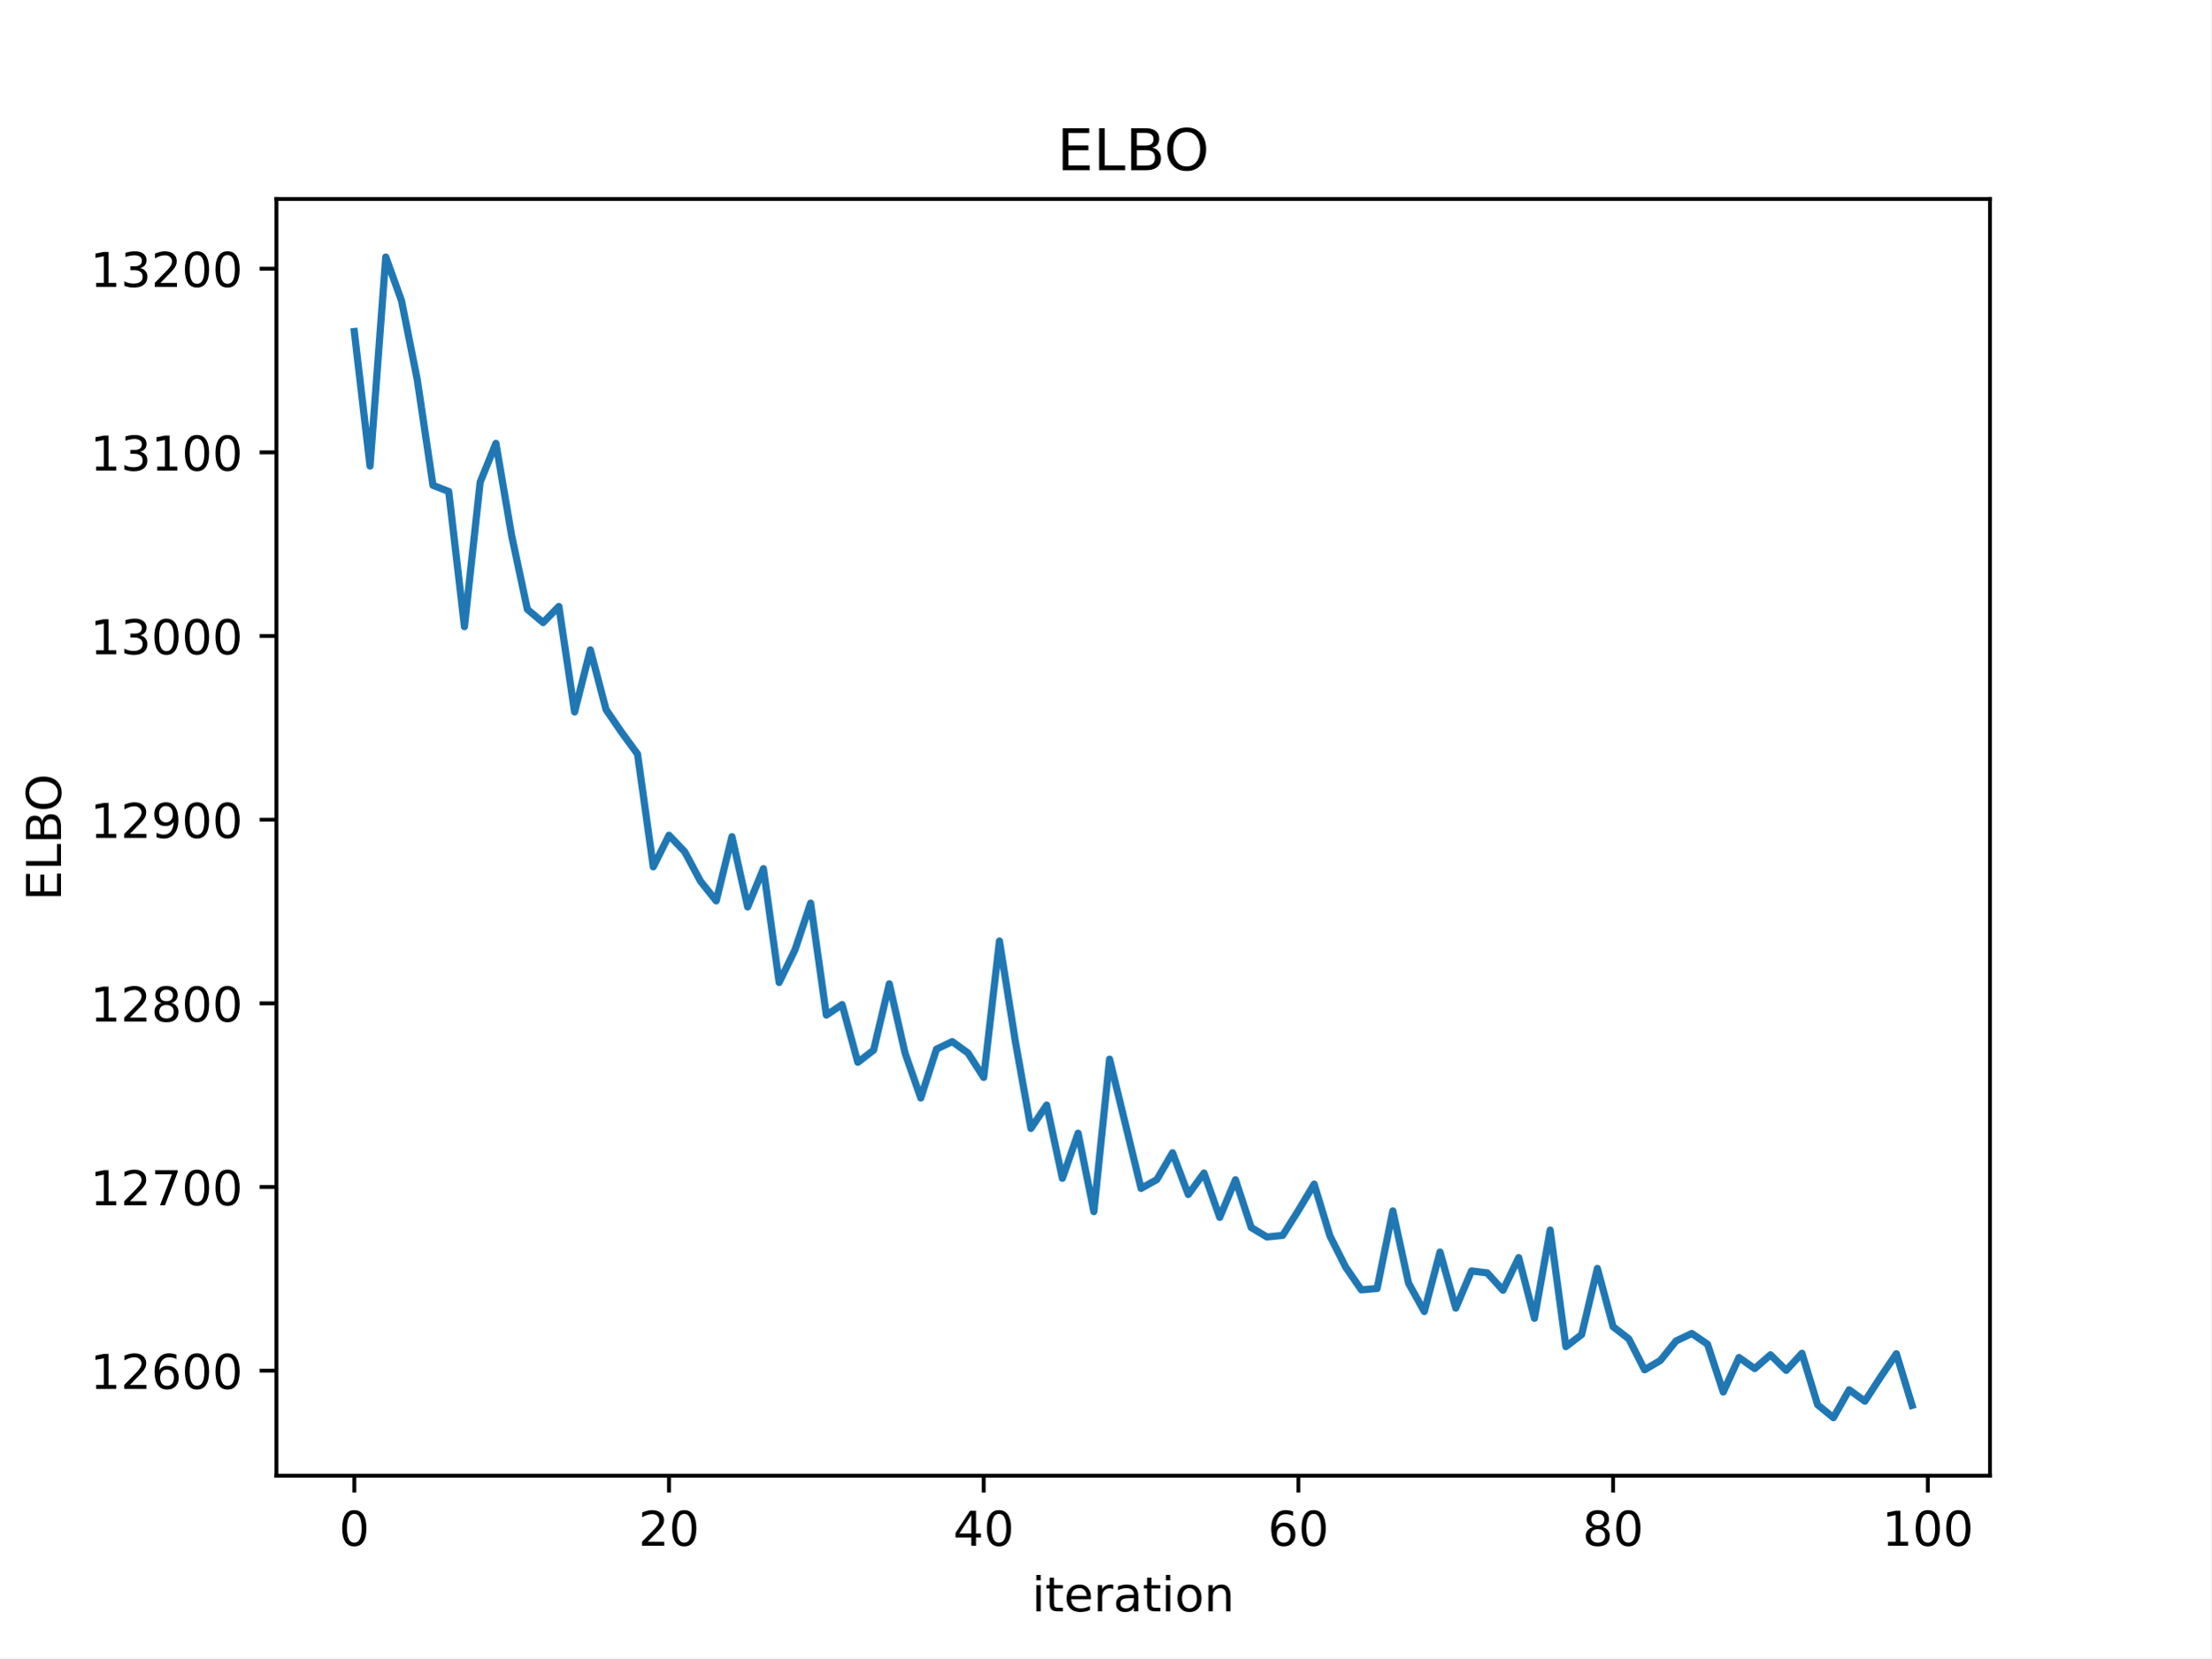
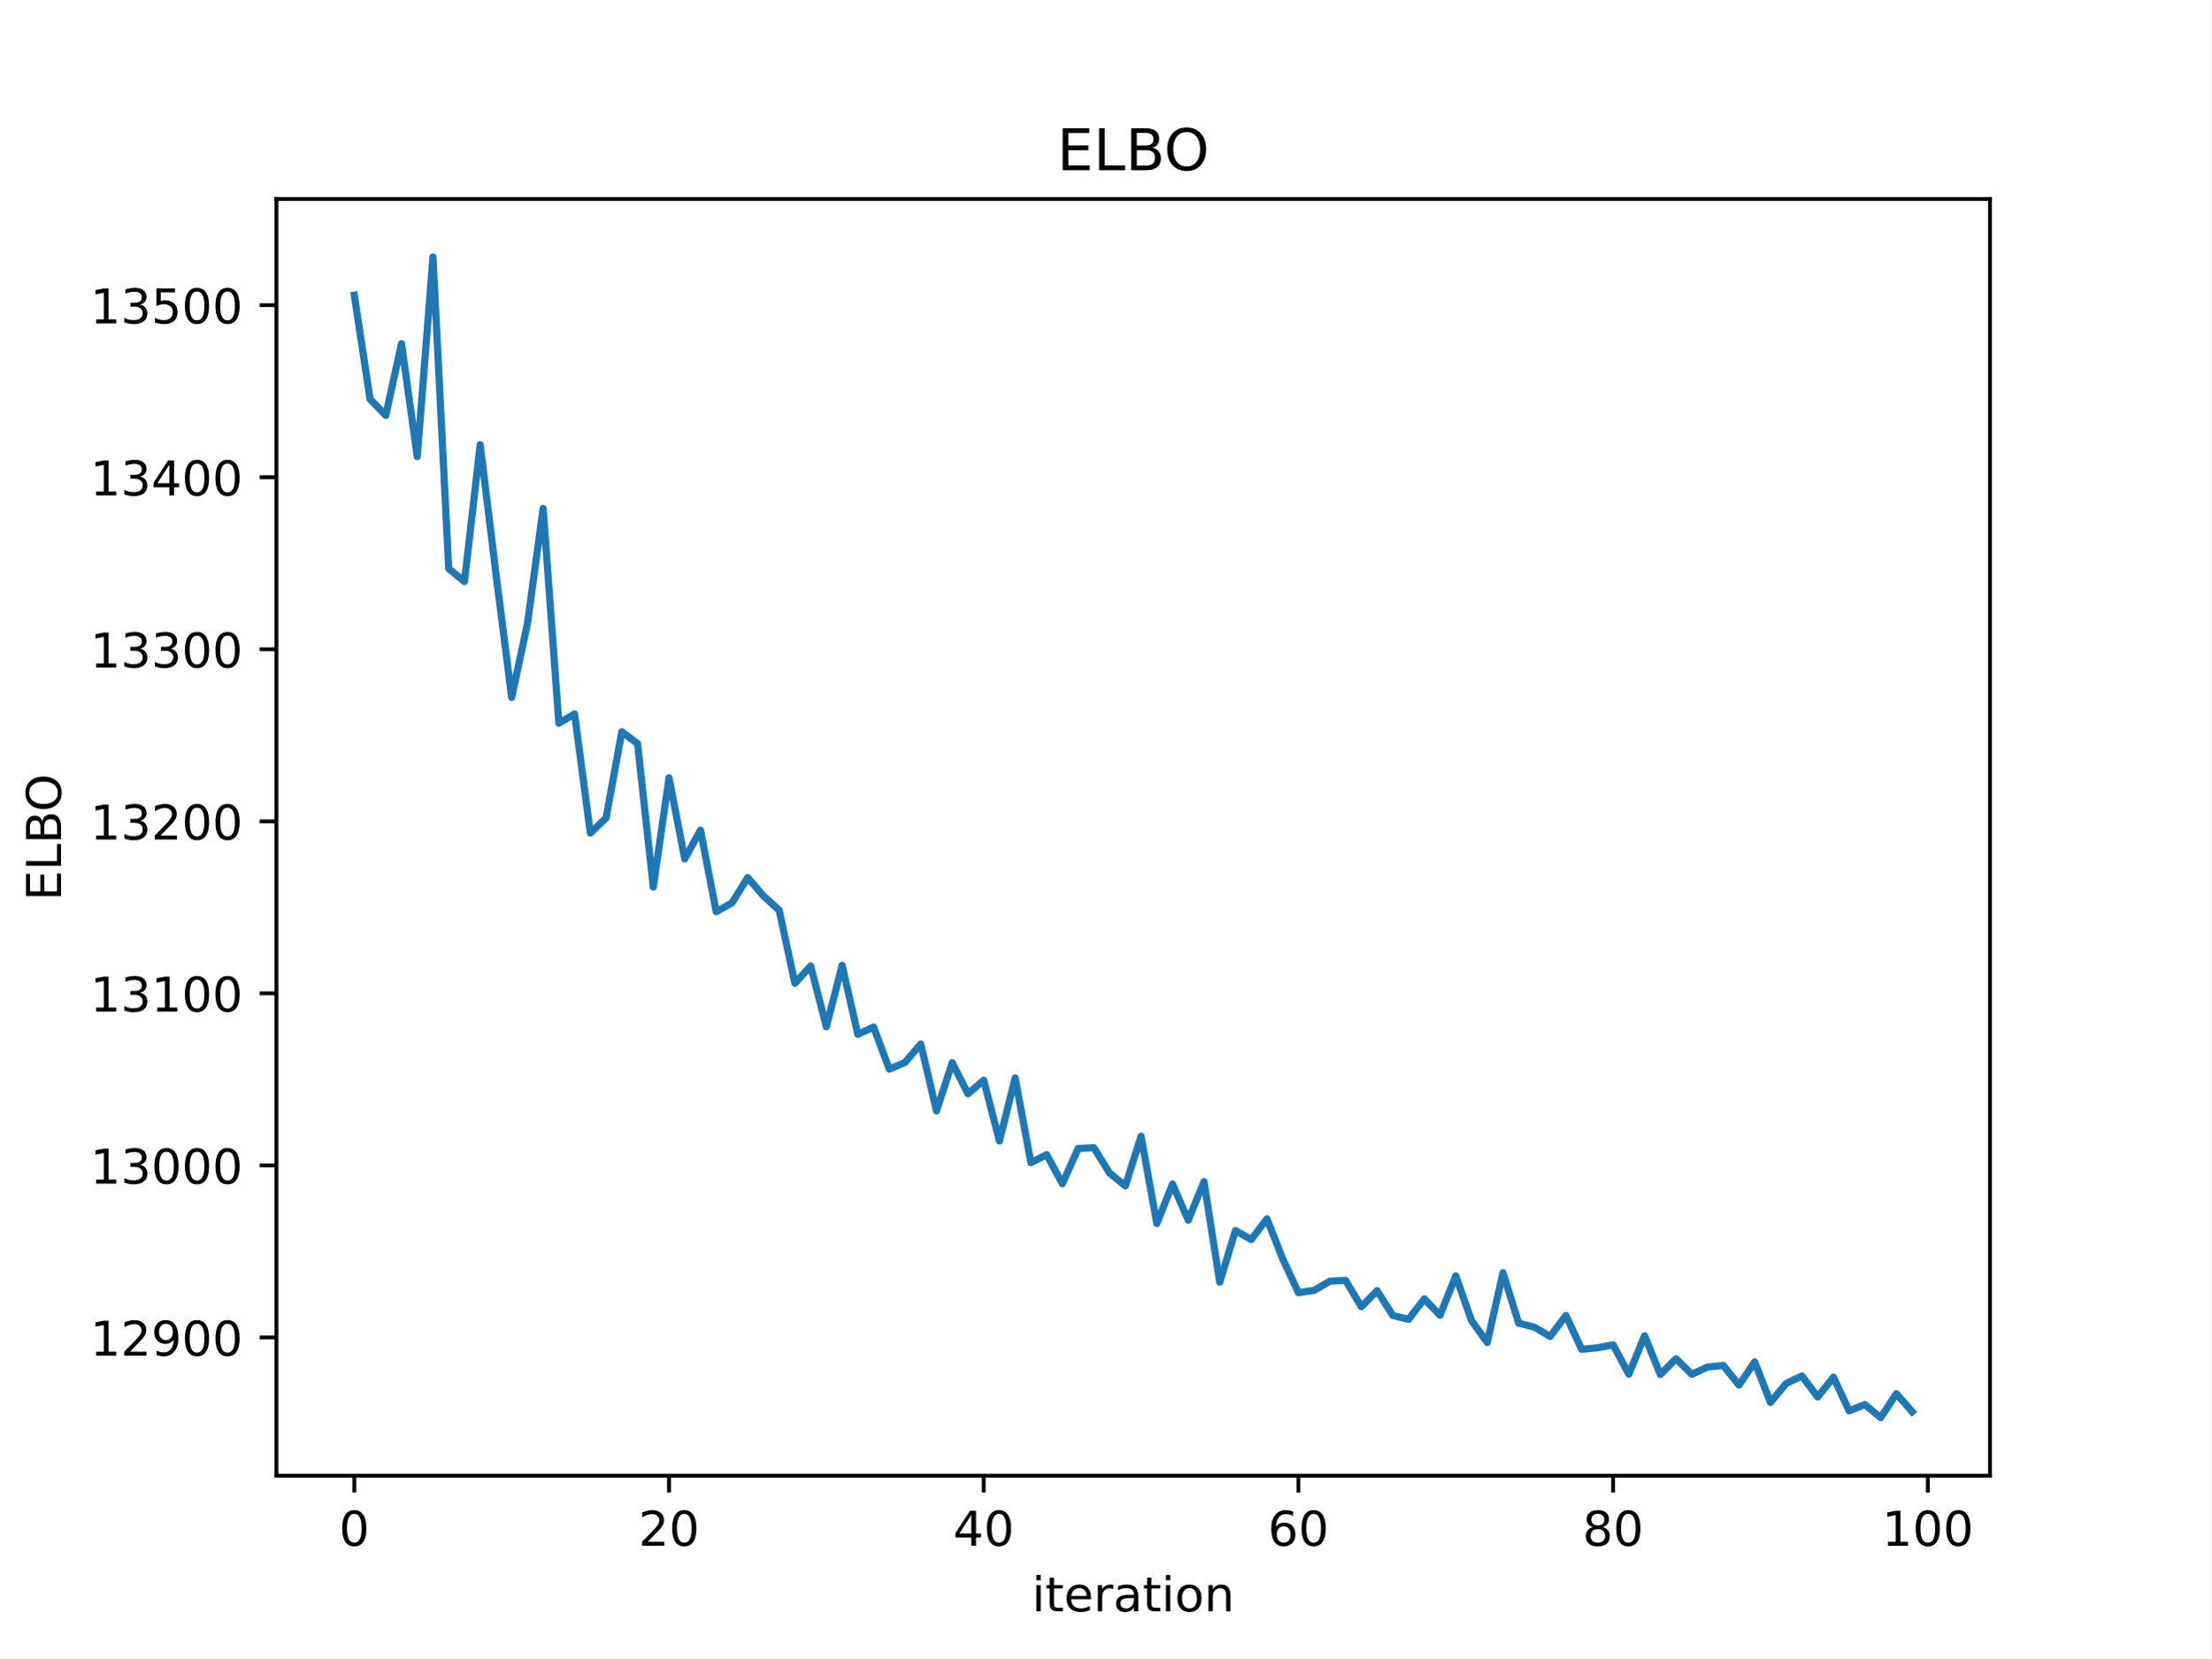
<svg xmlns="http://www.w3.org/2000/svg" xmlns:xlink="http://www.w3.org/1999/xlink" width="460.8pt" height="345.6pt" viewBox="0 0 460.8 345.6" version="1.1">
  <defs>
    <style type="text/css">*{stroke-linejoin: round; stroke-linecap: butt}</style>
  </defs>
  <g id="figure_1">
    <g id="patch_1">
      <path d="M 0 345.6  L 460.8 345.6  L 460.8 0  L 0 0  z " style="fill: #ffffff" />
    </g>
    <g id="axes_1">
      <g id="patch_2">
        <path d="M 57.6 307.584  L 414.72 307.584  L 414.72 41.472  L 57.6 41.472  z " style="fill: #ffffff" />
      </g>
      <g id="matplotlib.axis_1">
        <g id="xtick_1">
          <g id="line2d_1">
            <defs>
-               <path id="ma917a9ce31" d="M 0 0  L 0 3.5  " style="stroke: #000000; stroke-width: 0.8" />
+               <path id="m19b81a453e" d="M 0 0  L 0 3.5  " style="stroke: #000000; stroke-width: 0.8" />
            </defs>
            <g>
-               <use xlink:href="#ma917a9ce31" x="73.833" y="307.584" style="stroke: #000000; stroke-width: 0.8" />
+               <use xlink:href="#m19b81a453e" x="73.833" y="307.584" style="stroke: #000000; stroke-width: 0.8" />
            </g>
          </g>
          <g id="text_1">
            <g transform="translate(70.65148 322.1824) scale(0.1 -0.1)">
              <defs>
                <path id="DejaVuSans-30" d="M 2034 4250  Q 1547 4250 1301 3770  Q 1056 3291 1056 2328  Q 1056 1369 1301 889  Q 1547 409 2034 409  Q 2525 409 2770 889  Q 3016 1369 3016 2328  Q 3016 3291 2770 3770  Q 2525 4250 2034 4250  z M 2034 4750  Q 2819 4750 3233 4129  Q 3647 3509 3647 2328  Q 3647 1150 3233 529  Q 2819 -91 2034 -91  Q 1250 -91 836 529  Q 422 1150 422 2328  Q 422 3509 836 4129  Q 1250 4750 2034 4750  z " transform="scale(0.015625)" />
              </defs>
              <use xlink:href="#DejaVuSans-30" />
            </g>
          </g>
        </g>
        <g id="xtick_2">
          <g id="line2d_2">
            <g>
-               <use xlink:href="#ma917a9ce31" x="139.42" y="307.584" style="stroke: #000000; stroke-width: 0.8" />
+               <use xlink:href="#m19b81a453e" x="139.42" y="307.584" style="stroke: #000000; stroke-width: 0.8" />
            </g>
          </g>
          <g id="text_2">
            <g transform="translate(133.057 322.1824) scale(0.1 -0.1)">
              <defs>
                <path id="DejaVuSans-32" d="M 1228 531  L 3431 531  L 3431 0  L 469 0  L 469 531  Q 828 903 1448 1529  Q 2069 2156 2228 2338  Q 2531 2678 2651 2914  Q 2772 3150 2772 3378  Q 2772 3750 2511 3984  Q 2250 4219 1831 4219  Q 1534 4219 1204 4116  Q 875 4013 500 3803  L 500 4441  Q 881 4594 1212 4672  Q 1544 4750 1819 4750  Q 2544 4750 2975 4387  Q 3406 4025 3406 3419  Q 3406 3131 3298 2873  Q 3191 2616 2906 2266  Q 2828 2175 2409 1742  Q 1991 1309 1228 531  z " transform="scale(0.015625)" />
              </defs>
              <use xlink:href="#DejaVuSans-32" />
              <use xlink:href="#DejaVuSans-30" x="63.623" />
            </g>
          </g>
        </g>
        <g id="xtick_3">
          <g id="line2d_3">
            <g>
-               <use xlink:href="#ma917a9ce31" x="205.006" y="307.584" style="stroke: #000000; stroke-width: 0.8" />
+               <use xlink:href="#m19b81a453e" x="205.006" y="307.584" style="stroke: #000000; stroke-width: 0.8" />
            </g>
          </g>
          <g id="text_3">
            <g transform="translate(198.6438 322.1824) scale(0.1 -0.1)">
              <defs>
                <path id="DejaVuSans-34" d="M 2419 4116  L 825 1625  L 2419 1625  L 2419 4116  z M 2253 4666  L 3047 4666  L 3047 1625  L 3713 1625  L 3713 1100  L 3047 1100  L 3047 0  L 2419 0  L 2419 1100  L 313 1100  L 313 1709  L 2253 4666  z " transform="scale(0.015625)" />
              </defs>
              <use xlink:href="#DejaVuSans-34" />
              <use xlink:href="#DejaVuSans-30" x="63.623" />
            </g>
          </g>
        </g>
        <g id="xtick_4">
          <g id="line2d_4">
            <g>
-               <use xlink:href="#ma917a9ce31" x="270.593" y="307.584" style="stroke: #000000; stroke-width: 0.8" />
+               <use xlink:href="#m19b81a453e" x="270.593" y="307.584" style="stroke: #000000; stroke-width: 0.8" />
            </g>
          </g>
          <g id="text_4">
            <g transform="translate(264.2306 322.1824) scale(0.1 -0.1)">
              <defs>
                <path id="DejaVuSans-36" d="M 2113 2584  Q 1688 2584 1439 2293  Q 1191 2003 1191 1497  Q 1191 994 1439 701  Q 1688 409 2113 409  Q 2538 409 2786 701  Q 3034 994 3034 1497  Q 3034 2003 2786 2293  Q 2538 2584 2113 2584  z M 3366 4563  L 3366 3988  Q 3128 4100 2886 4159  Q 2644 4219 2406 4219  Q 1781 4219 1451 3797  Q 1122 3375 1075 2522  Q 1259 2794 1537 2939  Q 1816 3084 2150 3084  Q 2853 3084 3261 2657  Q 3669 2231 3669 1497  Q 3669 778 3244 343  Q 2819 -91 2113 -91  Q 1303 -91 875 529  Q 447 1150 447 2328  Q 447 3434 972 4092  Q 1497 4750 2381 4750  Q 2619 4750 2861 4703  Q 3103 4656 3366 4563  z " transform="scale(0.015625)" />
              </defs>
              <use xlink:href="#DejaVuSans-36" />
              <use xlink:href="#DejaVuSans-30" x="63.623" />
            </g>
          </g>
        </g>
        <g id="xtick_5">
          <g id="line2d_5">
            <g>
-               <use xlink:href="#ma917a9ce31" x="336.18" y="307.584" style="stroke: #000000; stroke-width: 0.8" />
+               <use xlink:href="#m19b81a453e" x="336.18" y="307.584" style="stroke: #000000; stroke-width: 0.8" />
            </g>
          </g>
          <g id="text_5">
            <g transform="translate(329.8173 322.1824) scale(0.1 -0.1)">
              <defs>
                <path id="DejaVuSans-38" d="M 2034 2216  Q 1584 2216 1326 1975  Q 1069 1734 1069 1313  Q 1069 891 1326 650  Q 1584 409 2034 409  Q 2484 409 2743 651  Q 3003 894 3003 1313  Q 3003 1734 2745 1975  Q 2488 2216 2034 2216  z M 1403 2484  Q 997 2584 770 2862  Q 544 3141 544 3541  Q 544 4100 942 4425  Q 1341 4750 2034 4750  Q 2731 4750 3128 4425  Q 3525 4100 3525 3541  Q 3525 3141 3298 2862  Q 3072 2584 2669 2484  Q 3125 2378 3379 2068  Q 3634 1759 3634 1313  Q 3634 634 3220 271  Q 2806 -91 2034 -91  Q 1263 -91 848 271  Q 434 634 434 1313  Q 434 1759 690 2068  Q 947 2378 1403 2484  z M 1172 3481  Q 1172 3119 1398 2916  Q 1625 2713 2034 2713  Q 2441 2713 2670 2916  Q 2900 3119 2900 3481  Q 2900 3844 2670 4047  Q 2441 4250 2034 4250  Q 1625 4250 1398 4047  Q 1172 3844 1172 3481  z " transform="scale(0.015625)" />
              </defs>
              <use xlink:href="#DejaVuSans-38" />
              <use xlink:href="#DejaVuSans-30" x="63.623" />
            </g>
          </g>
        </g>
        <g id="xtick_6">
          <g id="line2d_6">
            <g>
-               <use xlink:href="#ma917a9ce31" x="401.767" y="307.584" style="stroke: #000000; stroke-width: 0.8" />
+               <use xlink:href="#m19b81a453e" x="401.767" y="307.584" style="stroke: #000000; stroke-width: 0.8" />
            </g>
          </g>
          <g id="text_6">
            <g transform="translate(392.2229 322.1824) scale(0.1 -0.1)">
              <defs>
                <path id="DejaVuSans-31" d="M 794 531  L 1825 531  L 1825 4091  L 703 3866  L 703 4441  L 1819 4666  L 2450 4666  L 2450 531  L 3481 531  L 3481 0  L 794 0  L 794 531  z " transform="scale(0.015625)" />
              </defs>
              <use xlink:href="#DejaVuSans-31" />
              <use xlink:href="#DejaVuSans-30" x="63.623" />
              <use xlink:href="#DejaVuSans-30" x="127.246" />
            </g>
          </g>
        </g>
        <g id="text_7">
          <g transform="translate(215.0373 335.8606) scale(0.1 -0.1)">
            <defs>
              <path id="DejaVuSans-69" d="M 603 3500  L 1178 3500  L 1178 0  L 603 0  L 603 3500  z M 603 4863  L 1178 4863  L 1178 4134  L 603 4134  L 603 4863  z " transform="scale(0.015625)" />
              <path id="DejaVuSans-74" d="M 1172 4494  L 1172 3500  L 2356 3500  L 2356 3053  L 1172 3053  L 1172 1153  Q 1172 725 1289 603  Q 1406 481 1766 481  L 2356 481  L 2356 0  L 1766 0  Q 1100 0 847 248  Q 594 497 594 1153  L 594 3053  L 172 3053  L 172 3500  L 594 3500  L 594 4494  L 1172 4494  z " transform="scale(0.015625)" />
              <path id="DejaVuSans-65" d="M 3597 1894  L 3597 1613  L 953 1613  Q 991 1019 1311 708  Q 1631 397 2203 397  Q 2534 397 2845 478  Q 3156 559 3463 722  L 3463 178  Q 3153 47 2828 -22  Q 2503 -91 2169 -91  Q 1331 -91 842 396  Q 353 884 353 1716  Q 353 2575 817 3079  Q 1281 3584 2069 3584  Q 2775 3584 3186 3129  Q 3597 2675 3597 1894  z M 3022 2063  Q 3016 2534 2758 2815  Q 2500 3097 2075 3097  Q 1594 3097 1305 2825  Q 1016 2553 972 2059  L 3022 2063  z " transform="scale(0.015625)" />
              <path id="DejaVuSans-72" d="M 2631 2963  Q 2534 3019 2420 3045  Q 2306 3072 2169 3072  Q 1681 3072 1420 2755  Q 1159 2438 1159 1844  L 1159 0  L 581 0  L 581 3500  L 1159 3500  L 1159 2956  Q 1341 3275 1631 3429  Q 1922 3584 2338 3584  Q 2397 3584 2469 3576  Q 2541 3569 2628 3553  L 2631 2963  z " transform="scale(0.015625)" />
              <path id="DejaVuSans-61" d="M 2194 1759  Q 1497 1759 1228 1600  Q 959 1441 959 1056  Q 959 750 1161 570  Q 1363 391 1709 391  Q 2188 391 2477 730  Q 2766 1069 2766 1631  L 2766 1759  L 2194 1759  z M 3341 1997  L 3341 0  L 2766 0  L 2766 531  Q 2569 213 2275 61  Q 1981 -91 1556 -91  Q 1019 -91 701 211  Q 384 513 384 1019  Q 384 1609 779 1909  Q 1175 2209 1959 2209  L 2766 2209  L 2766 2266  Q 2766 2663 2505 2880  Q 2244 3097 1772 3097  Q 1472 3097 1187 3025  Q 903 2953 641 2809  L 641 3341  Q 956 3463 1253 3523  Q 1550 3584 1831 3584  Q 2591 3584 2966 3190  Q 3341 2797 3341 1997  z " transform="scale(0.015625)" />
              <path id="DejaVuSans-6f" d="M 1959 3097  Q 1497 3097 1228 2736  Q 959 2375 959 1747  Q 959 1119 1226 758  Q 1494 397 1959 397  Q 2419 397 2687 759  Q 2956 1122 2956 1747  Q 2956 2369 2687 2733  Q 2419 3097 1959 3097  z M 1959 3584  Q 2709 3584 3137 3096  Q 3566 2609 3566 1747  Q 3566 888 3137 398  Q 2709 -91 1959 -91  Q 1206 -91 779 398  Q 353 888 353 1747  Q 353 2609 779 3096  Q 1206 3584 1959 3584  z " transform="scale(0.015625)" />
              <path id="DejaVuSans-6e" d="M 3513 2113  L 3513 0  L 2938 0  L 2938 2094  Q 2938 2591 2744 2837  Q 2550 3084 2163 3084  Q 1697 3084 1428 2787  Q 1159 2491 1159 1978  L 1159 0  L 581 0  L 581 3500  L 1159 3500  L 1159 2956  Q 1366 3272 1645 3428  Q 1925 3584 2291 3584  Q 2894 3584 3203 3211  Q 3513 2838 3513 2113  z " transform="scale(0.015625)" />
            </defs>
            <use xlink:href="#DejaVuSans-69" />
            <use xlink:href="#DejaVuSans-74" x="27.783" />
            <use xlink:href="#DejaVuSans-65" x="66.992" />
            <use xlink:href="#DejaVuSans-72" x="128.516" />
            <use xlink:href="#DejaVuSans-61" x="169.629" />
            <use xlink:href="#DejaVuSans-74" x="230.908" />
            <use xlink:href="#DejaVuSans-69" x="270.117" />
            <use xlink:href="#DejaVuSans-6f" x="297.9" />
            <use xlink:href="#DejaVuSans-6e" x="359.082" />
          </g>
        </g>
      </g>
      <g id="matplotlib.axis_2">
        <g id="ytick_1">
          <g id="line2d_7">
            <defs>
-               <path id="mba0ace7851" d="M 0 0  L -3.5 0  " style="stroke: #000000; stroke-width: 0.8" />
+               <path id="m8d3f4649fe" d="M 0 0  L -3.5 0  " style="stroke: #000000; stroke-width: 0.8" />
            </defs>
            <g>
-               <use xlink:href="#mba0ace7851" x="57.6" y="285.696" style="stroke: #000000; stroke-width: 0.8" />
+               <use xlink:href="#m8d3f4649fe" x="57.6" y="278.775" style="stroke: #000000; stroke-width: 0.8" />
            </g>
          </g>
          <g id="text_8">
-             <g transform="translate(18.7875 289.4957) scale(0.1 -0.1)">
+             <g transform="translate(18.7875 282.574) scale(0.1 -0.1)">
+               <defs>
+                 <path id="DejaVuSans-39" d="M 703 97  L 703 672  Q 941 559 1184 500  Q 1428 441 1663 441  Q 2288 441 2617 861  Q 2947 1281 2994 2138  Q 2813 1869 2534 1725  Q 2256 1581 1919 1581  Q 1219 1581 811 2004  Q 403 2428 403 3163  Q 403 3881 828 4315  Q 1253 4750 1959 4750  Q 2769 4750 3195 4129  Q 3622 3509 3622 2328  Q 3622 1225 3098 567  Q 2575 -91 1691 -91  Q 1453 -91 1209 -44  Q 966 3 703 97  z M 1959 2075  Q 2384 2075 2632 2365  Q 2881 2656 2881 3163  Q 2881 3666 2632 3958  Q 2384 4250 1959 4250  Q 1534 4250 1286 3958  Q 1038 3666 1038 3163  Q 1038 2656 1286 2365  Q 1534 2075 1959 2075  z " transform="scale(0.015625)" />
+               </defs>
              <use xlink:href="#DejaVuSans-31" />
              <use xlink:href="#DejaVuSans-32" x="63.623" />
-               <use xlink:href="#DejaVuSans-36" x="127.246" />
+               <use xlink:href="#DejaVuSans-39" x="127.246" />
              <use xlink:href="#DejaVuSans-30" x="190.869" />
              <use xlink:href="#DejaVuSans-30" x="254.492" />
            </g>
          </g>
        </g>
        <g id="ytick_2">
          <g id="line2d_8">
            <g>
-               <use xlink:href="#mba0ace7851" x="57.6" y="247.413" style="stroke: #000000; stroke-width: 0.8" />
+               <use xlink:href="#m8d3f4649fe" x="57.6" y="242.912" style="stroke: #000000; stroke-width: 0.8" />
            </g>
          </g>
          <g id="text_9">
-             <g transform="translate(18.7875 251.2118) scale(0.1 -0.1)">
-               <defs>
-                 <path id="DejaVuSans-37" d="M 525 4666  L 3525 4666  L 3525 4397  L 1831 0  L 1172 0  L 2766 4134  L 525 4134  L 525 4666  z " transform="scale(0.015625)" />
-               </defs>
-               <use xlink:href="#DejaVuSans-31" />
-               <use xlink:href="#DejaVuSans-32" x="63.623" />
-               <use xlink:href="#DejaVuSans-37" x="127.246" />
+             <g transform="translate(18.7875 246.7116) scale(0.1 -0.1)">
+               <defs>
+                 <path id="DejaVuSans-33" d="M 2597 2516  Q 3050 2419 3304 2112  Q 3559 1806 3559 1356  Q 3559 666 3084 287  Q 2609 -91 1734 -91  Q 1441 -91 1130 -33  Q 819 25 488 141  L 488 750  Q 750 597 1062 519  Q 1375 441 1716 441  Q 2309 441 2620 675  Q 2931 909 2931 1356  Q 2931 1769 2642 2001  Q 2353 2234 1838 2234  L 1294 2234  L 1294 2753  L 1863 2753  Q 2328 2753 2575 2939  Q 2822 3125 2822 3475  Q 2822 3834 2567 4026  Q 2313 4219 1838 4219  Q 1578 4219 1281 4162  Q 984 4106 628 3988  L 628 4550  Q 988 4650 1302 4700  Q 1616 4750 1894 4750  Q 2613 4750 3031 4423  Q 3450 4097 3450 3541  Q 3450 3153 3228 2886  Q 3006 2619 2597 2516  z " transform="scale(0.015625)" />
+               </defs>
+               <use xlink:href="#DejaVuSans-31" />
+               <use xlink:href="#DejaVuSans-33" x="63.623" />
+               <use xlink:href="#DejaVuSans-30" x="127.246" />
              <use xlink:href="#DejaVuSans-30" x="190.869" />
              <use xlink:href="#DejaVuSans-30" x="254.492" />
            </g>
          </g>
        </g>
        <g id="ytick_3">
          <g id="line2d_9">
            <g>
-               <use xlink:href="#mba0ace7851" x="57.6" y="209.129" style="stroke: #000000; stroke-width: 0.8" />
+               <use xlink:href="#m8d3f4649fe" x="57.6" y="207.05" style="stroke: #000000; stroke-width: 0.8" />
            </g>
          </g>
          <g id="text_10">
-             <g transform="translate(18.7875 212.9279) scale(0.1 -0.1)">
-               <use xlink:href="#DejaVuSans-31" />
-               <use xlink:href="#DejaVuSans-32" x="63.623" />
-               <use xlink:href="#DejaVuSans-38" x="127.246" />
+             <g transform="translate(18.7875 210.8491) scale(0.1 -0.1)">
+               <use xlink:href="#DejaVuSans-31" />
+               <use xlink:href="#DejaVuSans-33" x="63.623" />
+               <use xlink:href="#DejaVuSans-31" x="127.246" />
              <use xlink:href="#DejaVuSans-30" x="190.869" />
              <use xlink:href="#DejaVuSans-30" x="254.492" />
            </g>
          </g>
        </g>
        <g id="ytick_4">
          <g id="line2d_10">
            <g>
-               <use xlink:href="#mba0ace7851" x="57.6" y="170.845" style="stroke: #000000; stroke-width: 0.8" />
+               <use xlink:href="#m8d3f4649fe" x="57.6" y="171.187" style="stroke: #000000; stroke-width: 0.8" />
            </g>
          </g>
          <g id="text_11">
-             <g transform="translate(18.7875 174.6441) scale(0.1 -0.1)">
-               <defs>
-                 <path id="DejaVuSans-39" d="M 703 97  L 703 672  Q 941 559 1184 500  Q 1428 441 1663 441  Q 2288 441 2617 861  Q 2947 1281 2994 2138  Q 2813 1869 2534 1725  Q 2256 1581 1919 1581  Q 1219 1581 811 2004  Q 403 2428 403 3163  Q 403 3881 828 4315  Q 1253 4750 1959 4750  Q 2769 4750 3195 4129  Q 3622 3509 3622 2328  Q 3622 1225 3098 567  Q 2575 -91 1691 -91  Q 1453 -91 1209 -44  Q 966 3 703 97  z M 1959 2075  Q 2384 2075 2632 2365  Q 2881 2656 2881 3163  Q 2881 3666 2632 3958  Q 2384 4250 1959 4250  Q 1534 4250 1286 3958  Q 1038 3666 1038 3163  Q 1038 2656 1286 2365  Q 1534 2075 1959 2075  z " transform="scale(0.015625)" />
-               </defs>
-               <use xlink:href="#DejaVuSans-31" />
-               <use xlink:href="#DejaVuSans-32" x="63.623" />
-               <use xlink:href="#DejaVuSans-39" x="127.246" />
+             <g transform="translate(18.7875 174.9867) scale(0.1 -0.1)">
+               <use xlink:href="#DejaVuSans-31" />
+               <use xlink:href="#DejaVuSans-33" x="63.623" />
+               <use xlink:href="#DejaVuSans-32" x="127.246" />
              <use xlink:href="#DejaVuSans-30" x="190.869" />
              <use xlink:href="#DejaVuSans-30" x="254.492" />
            </g>
          </g>
        </g>
        <g id="ytick_5">
          <g id="line2d_11">
            <g>
-               <use xlink:href="#mba0ace7851" x="57.6" y="132.561" style="stroke: #000000; stroke-width: 0.8" />
+               <use xlink:href="#m8d3f4649fe" x="57.6" y="135.325" style="stroke: #000000; stroke-width: 0.8" />
            </g>
          </g>
          <g id="text_12">
-             <g transform="translate(18.7875 136.3602) scale(0.1 -0.1)">
-               <defs>
-                 <path id="DejaVuSans-33" d="M 2597 2516  Q 3050 2419 3304 2112  Q 3559 1806 3559 1356  Q 3559 666 3084 287  Q 2609 -91 1734 -91  Q 1441 -91 1130 -33  Q 819 25 488 141  L 488 750  Q 750 597 1062 519  Q 1375 441 1716 441  Q 2309 441 2620 675  Q 2931 909 2931 1356  Q 2931 1769 2642 2001  Q 2353 2234 1838 2234  L 1294 2234  L 1294 2753  L 1863 2753  Q 2328 2753 2575 2939  Q 2822 3125 2822 3475  Q 2822 3834 2567 4026  Q 2313 4219 1838 4219  Q 1578 4219 1281 4162  Q 984 4106 628 3988  L 628 4550  Q 988 4650 1302 4700  Q 1616 4750 1894 4750  Q 2613 4750 3031 4423  Q 3450 4097 3450 3541  Q 3450 3153 3228 2886  Q 3006 2619 2597 2516  z " transform="scale(0.015625)" />
-               </defs>
-               <use xlink:href="#DejaVuSans-31" />
-               <use xlink:href="#DejaVuSans-33" x="63.623" />
-               <use xlink:href="#DejaVuSans-30" x="127.246" />
+             <g transform="translate(18.7875 139.1242) scale(0.1 -0.1)">
+               <use xlink:href="#DejaVuSans-31" />
+               <use xlink:href="#DejaVuSans-33" x="63.623" />
+               <use xlink:href="#DejaVuSans-33" x="127.246" />
              <use xlink:href="#DejaVuSans-30" x="190.869" />
              <use xlink:href="#DejaVuSans-30" x="254.492" />
            </g>
          </g>
        </g>
        <g id="ytick_6">
          <g id="line2d_12">
            <g>
-               <use xlink:href="#mba0ace7851" x="57.6" y="94.277" style="stroke: #000000; stroke-width: 0.8" />
+               <use xlink:href="#m8d3f4649fe" x="57.6" y="99.463" style="stroke: #000000; stroke-width: 0.8" />
            </g>
          </g>
          <g id="text_13">
-             <g transform="translate(18.7875 98.07635) scale(0.1 -0.1)">
-               <use xlink:href="#DejaVuSans-31" />
-               <use xlink:href="#DejaVuSans-33" x="63.623" />
-               <use xlink:href="#DejaVuSans-31" x="127.246" />
+             <g transform="translate(18.7875 103.2617) scale(0.1 -0.1)">
+               <use xlink:href="#DejaVuSans-31" />
+               <use xlink:href="#DejaVuSans-33" x="63.623" />
+               <use xlink:href="#DejaVuSans-34" x="127.246" />
              <use xlink:href="#DejaVuSans-30" x="190.869" />
              <use xlink:href="#DejaVuSans-30" x="254.492" />
            </g>
          </g>
        </g>
        <g id="ytick_7">
          <g id="line2d_13">
            <g>
-               <use xlink:href="#mba0ace7851" x="57.6" y="55.993" style="stroke: #000000; stroke-width: 0.8" />
+               <use xlink:href="#m8d3f4649fe" x="57.6" y="63.6" style="stroke: #000000; stroke-width: 0.8" />
            </g>
          </g>
          <g id="text_14">
-             <g transform="translate(18.7875 59.79249) scale(0.1 -0.1)">
-               <use xlink:href="#DejaVuSans-31" />
-               <use xlink:href="#DejaVuSans-33" x="63.623" />
-               <use xlink:href="#DejaVuSans-32" x="127.246" />
+             <g transform="translate(18.7875 67.39925) scale(0.1 -0.1)">
+               <defs>
+                 <path id="DejaVuSans-35" d="M 691 4666  L 3169 4666  L 3169 4134  L 1269 4134  L 1269 2991  Q 1406 3038 1543 3061  Q 1681 3084 1819 3084  Q 2600 3084 3056 2656  Q 3513 2228 3513 1497  Q 3513 744 3044 326  Q 2575 -91 1722 -91  Q 1428 -91 1123 -41  Q 819 9 494 109  L 494 744  Q 775 591 1075 516  Q 1375 441 1709 441  Q 2250 441 2565 725  Q 2881 1009 2881 1497  Q 2881 1984 2565 2268  Q 2250 2553 1709 2553  Q 1456 2553 1204 2497  Q 953 2441 691 2322  L 691 4666  z " transform="scale(0.015625)" />
+               </defs>
+               <use xlink:href="#DejaVuSans-31" />
+               <use xlink:href="#DejaVuSans-33" x="63.623" />
+               <use xlink:href="#DejaVuSans-35" x="127.246" />
              <use xlink:href="#DejaVuSans-30" x="190.869" />
              <use xlink:href="#DejaVuSans-30" x="254.492" />
            </g>
          </g>
        </g>
        <g id="text_15">
          <g transform="translate(12.70781 187.7522) rotate(-90) scale(0.1 -0.1)">
            <defs>
              <path id="DejaVuSans-45" d="M 628 4666  L 3578 4666  L 3578 4134  L 1259 4134  L 1259 2753  L 3481 2753  L 3481 2222  L 1259 2222  L 1259 531  L 3634 531  L 3634 0  L 628 0  L 628 4666  z " transform="scale(0.015625)" />
              <path id="DejaVuSans-4c" d="M 628 4666  L 1259 4666  L 1259 531  L 3531 531  L 3531 0  L 628 0  L 628 4666  z " transform="scale(0.015625)" />
              <path id="DejaVuSans-42" d="M 1259 2228  L 1259 519  L 2272 519  Q 2781 519 3026 730  Q 3272 941 3272 1375  Q 3272 1813 3026 2020  Q 2781 2228 2272 2228  L 1259 2228  z M 1259 4147  L 1259 2741  L 2194 2741  Q 2656 2741 2882 2914  Q 3109 3088 3109 3444  Q 3109 3797 2882 3972  Q 2656 4147 2194 4147  L 1259 4147  z M 628 4666  L 2241 4666  Q 2963 4666 3353 4366  Q 3744 4066 3744 3513  Q 3744 3084 3544 2831  Q 3344 2578 2956 2516  Q 3422 2416 3680 2098  Q 3938 1781 3938 1306  Q 3938 681 3513 340  Q 3088 0 2303 0  L 628 0  L 628 4666  z " transform="scale(0.015625)" />
              <path id="DejaVuSans-4f" d="M 2522 4238  Q 1834 4238 1429 3725  Q 1025 3213 1025 2328  Q 1025 1447 1429 934  Q 1834 422 2522 422  Q 3209 422 3611 934  Q 4013 1447 4013 2328  Q 4013 3213 3611 3725  Q 3209 4238 2522 4238  z M 2522 4750  Q 3503 4750 4090 4092  Q 4678 3434 4678 2328  Q 4678 1225 4090 567  Q 3503 -91 2522 -91  Q 1538 -91 948 565  Q 359 1222 359 2328  Q 359 3434 948 4092  Q 1538 4750 2522 4750  z " transform="scale(0.015625)" />
            </defs>
            <use xlink:href="#DejaVuSans-45" />
            <use xlink:href="#DejaVuSans-4c" x="63.184" />
            <use xlink:href="#DejaVuSans-42" x="118.896" />
            <use xlink:href="#DejaVuSans-4f" x="185.75" />
          </g>
        </g>
      </g>
      <g id="line2d_14">
-         <path d="M 73.833 69.103  L 77.112 97.129  L 80.391 53.568  L 83.671 62.677  L 86.95 79.113  L 90.229 101.156  L 93.509 102.429  L 96.788 130.612  L 100.067 100.481  L 103.347 92.408  L 106.626 111.659  L 109.905 127.009  L 113.185 129.761  L 116.464 126.403  L 119.743 148.383  L 123.023 135.448  L 126.302 147.899  L 129.581 152.693  L 132.861 157.167  L 136.14 180.675  L 139.42 174.087  L 142.699 177.542  L 145.978 183.663  L 149.258 187.776  L 152.537 174.389  L 155.816 189.037  L 159.096 181.054  L 162.375 204.779  L 165.654 198.025  L 168.934 188.235  L 172.213 211.579  L 175.492 209.387  L 178.772 221.422  L 182.051 218.887  L 185.33 205.064  L 188.61 219.49  L 191.889 228.853  L 195.168 218.675  L 198.448 217.101  L 201.727 219.475  L 205.006 224.572  L 208.286 196.144  L 211.565 216.849  L 214.844 235.201  L 218.124 230.326  L 221.403 245.597  L 224.682 236.191  L 227.962 252.541  L 231.241 220.762  L 234.52 234.235  L 237.8 247.702  L 241.079 245.876  L 244.358 240.272  L 247.638 248.97  L 250.917 244.494  L 254.196 253.741  L 257.476 245.901  L 260.755 255.856  L 264.034 257.83  L 267.314 257.497  L 270.593 252.288  L 273.872 246.807  L 277.152 257.579  L 280.431 264.084  L 283.71 268.847  L 286.99 268.56  L 290.269 252.394  L 293.548 267.457  L 296.828 273.36  L 300.107 260.968  L 303.386 272.662  L 306.666 264.904  L 309.945 265.309  L 313.224 268.929  L 316.504 262.131  L 319.783 274.775  L 323.062 256.388  L 326.342 280.685  L 329.621 278.165  L 332.9 264.384  L 336.18 276.537  L 339.459 279.067  L 342.739 285.512  L 346.018 283.572  L 349.297 279.501  L 352.577 277.941  L 355.856 280.182  L 359.135 290.137  L 362.415 282.953  L 365.694 285.258  L 368.973 282.389  L 372.253 285.632  L 375.532 282.071  L 378.811 292.807  L 382.091 295.488  L 385.37 289.679  L 388.649 292.052  L 391.929 287.009  L 395.208 282.161  L 398.487 292.913  " clip-path="url(#p196bbd3185)" style="fill: none; stroke: #1f77b4; stroke-width: 1.5; stroke-linecap: square" />
+         <path d="M 73.833 61.534  L 77.112 83.183  L 80.391 86.577  L 83.671 71.625  L 86.95 95.183  L 90.229 53.568  L 93.509 118.536  L 96.788 121.212  L 100.067 92.703  L 103.347 119.503  L 106.626 145.358  L 109.905 130.043  L 113.185 105.964  L 116.464 150.735  L 119.743 148.809  L 123.023 173.649  L 126.302 170.486  L 129.581 152.517  L 132.861 154.989  L 136.14 184.907  L 139.42 162.116  L 142.699 179.028  L 145.978 173.027  L 149.258 190.027  L 152.537 188.192  L 155.816 182.918  L 159.096 186.729  L 162.375 189.715  L 165.654 204.95  L 168.934 201.339  L 172.213 214.008  L 175.492 201.204  L 178.772 215.596  L 182.051 214.075  L 185.33 222.837  L 188.61 221.439  L 191.889 217.606  L 195.168 231.553  L 198.448 221.495  L 201.727 227.984  L 205.006 225.148  L 208.286 237.827  L 211.565 224.678  L 214.844 242.352  L 218.124 240.666  L 221.403 246.727  L 224.682 239.379  L 227.962 239.232  L 231.241 244.499  L 234.52 247.185  L 237.8 236.831  L 241.079 255.031  L 244.358 246.789  L 247.638 254.325  L 250.917 246.307  L 254.196 267.245  L 257.476 256.495  L 260.755 258.363  L 264.034 254.038  L 267.314 262.379  L 270.593 269.439  L 273.872 268.955  L 277.152 267.039  L 280.431 266.883  L 283.71 272.366  L 286.99 269.02  L 290.269 274.194  L 293.548 274.99  L 296.828 270.737  L 300.107 274.139  L 303.386 265.943  L 306.666 275.245  L 309.945 279.823  L 313.224 265.283  L 316.504 275.79  L 319.783 276.631  L 323.062 278.563  L 326.342 274.189  L 329.621 281.239  L 332.9 280.93  L 336.18 280.31  L 339.459 286.436  L 342.739 278.426  L 346.018 286.487  L 349.297 283.201  L 352.577 286.446  L 355.856 284.94  L 359.135 284.614  L 362.415 288.695  L 365.694 283.873  L 368.973 292.3  L 372.253 288.351  L 375.532 286.805  L 378.811 291.175  L 382.091 287.054  L 385.37 294.067  L 388.649 292.753  L 391.929 295.488  L 395.208 290.494  L 398.487 294.235  " clip-path="url(#pac461b2451)" style="fill: none; stroke: #1f77b4; stroke-width: 1.5; stroke-linecap: square" />
      </g>
      <g id="patch_3">
        <path d="M 57.6 307.584  L 57.6 41.472  " style="fill: none; stroke: #000000; stroke-width: 0.8; stroke-linejoin: miter; stroke-linecap: square" />
      </g>
      <g id="patch_4">
        <path d="M 414.72 307.584  L 414.72 41.472  " style="fill: none; stroke: #000000; stroke-width: 0.8; stroke-linejoin: miter; stroke-linecap: square" />
      </g>
      <g id="patch_5">
        <path d="M 57.6 307.584  L 414.72 307.584  " style="fill: none; stroke: #000000; stroke-width: 0.8; stroke-linejoin: miter; stroke-linecap: square" />
      </g>
      <g id="patch_6">
        <path d="M 57.6 41.472  L 414.72 41.472  " style="fill: none; stroke: #000000; stroke-width: 0.8; stroke-linejoin: miter; stroke-linecap: square" />
      </g>
      <g id="text_16">
        <g transform="translate(220.2909 35.472) scale(0.12 -0.12)">
          <use xlink:href="#DejaVuSans-45" />
          <use xlink:href="#DejaVuSans-4c" x="63.184" />
          <use xlink:href="#DejaVuSans-42" x="118.896" />
          <use xlink:href="#DejaVuSans-4f" x="185.75" />
        </g>
      </g>
    </g>
  </g>
  <defs>
-     <clipPath id="p196bbd3185">
+     <clipPath id="pac461b2451">
      <rect x="57.6" y="41.472" width="357.12" height="266.112" />
    </clipPath>
  </defs>
</svg>
